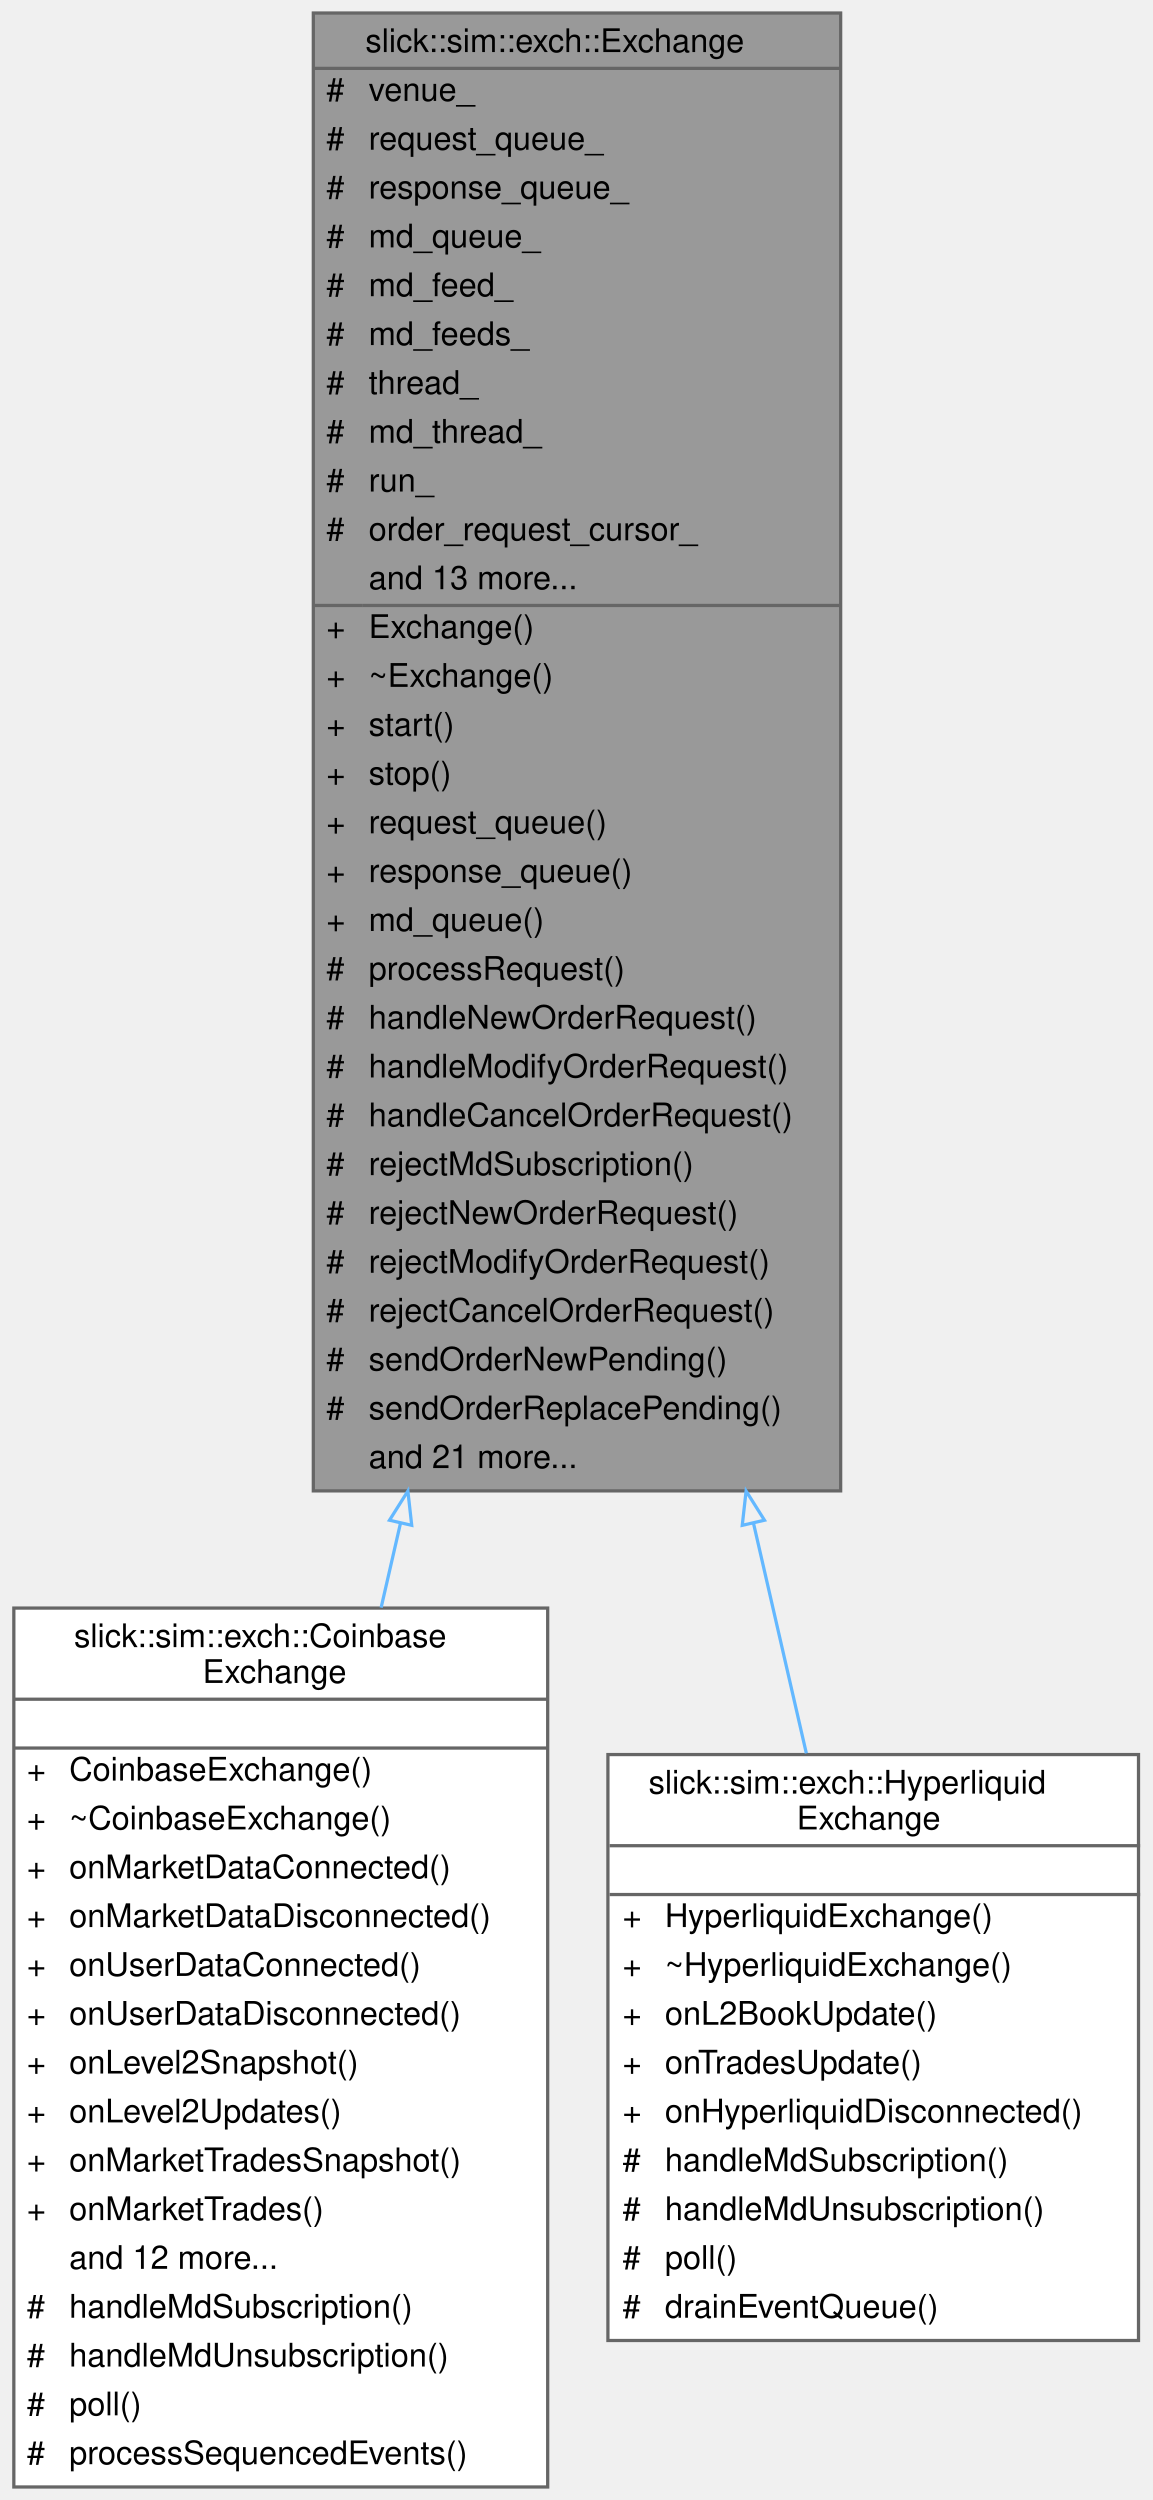
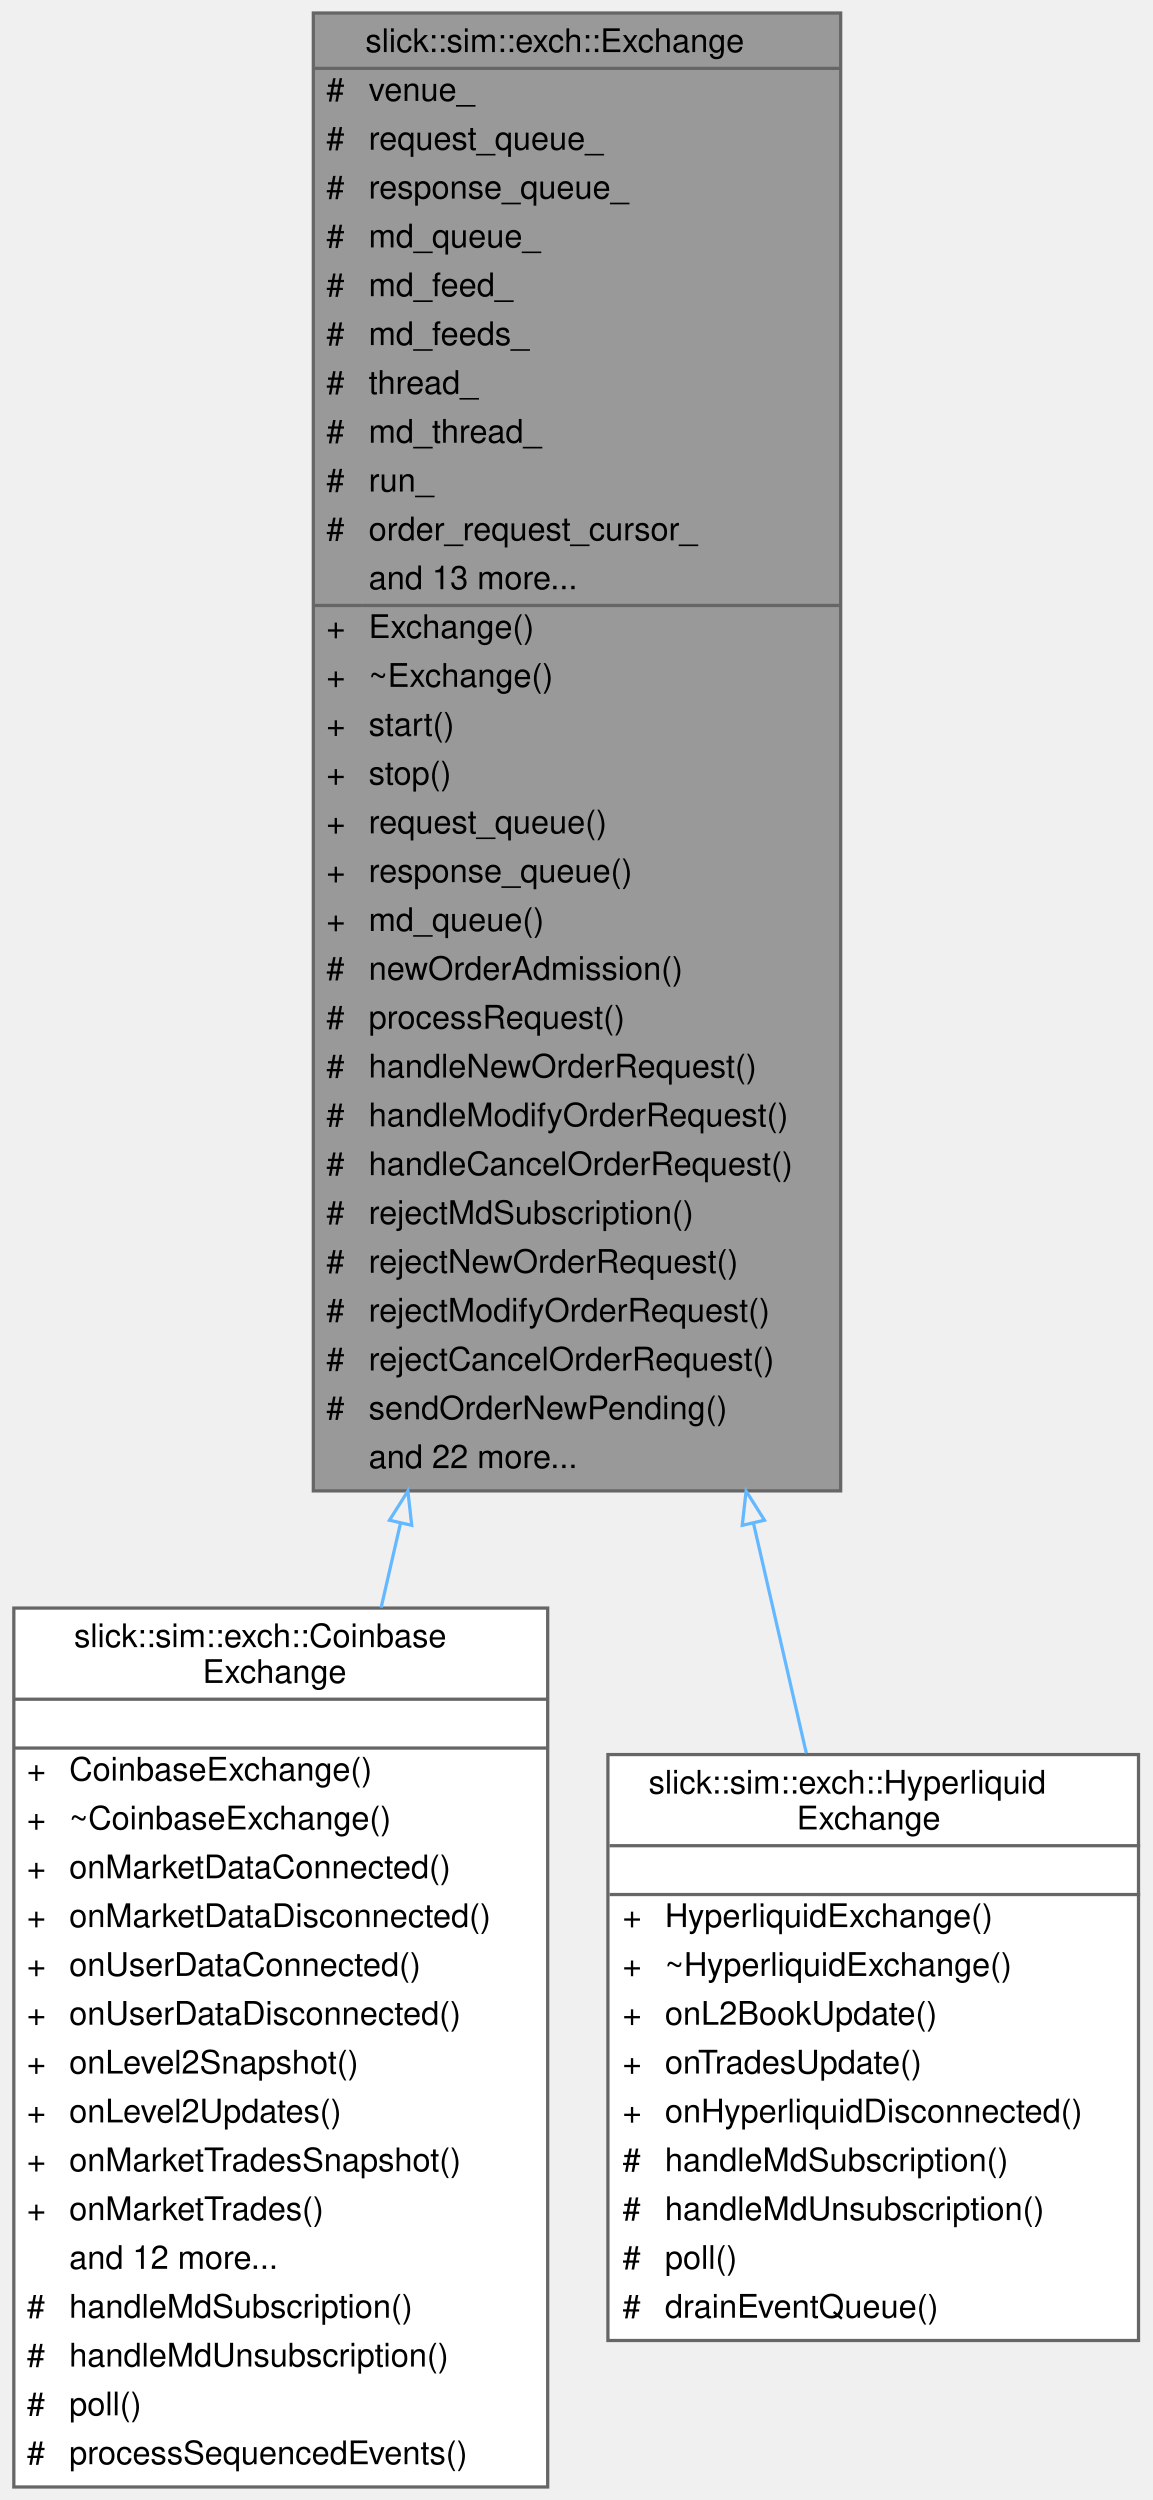
<svg xmlns="http://www.w3.org/2000/svg" xmlns:xlink="http://www.w3.org/1999/xlink" width="354pt" height="768pt" viewBox="0.00 0.00 353.50 768.00">
  <g id="graph0" class="graph" transform="scale(1 1) rotate(0) translate(4 764)">
    <g id="Node000001" class="node">
      <g id="a_Node000001">
        <a xlink:title=" ">
          <polygon fill="#999999" stroke="transparent" points="254,-760 92,-760 92,-306 254,-306 254,-760" />
          <text text-anchor="start" x="108" y="-748" font-family="Helvetica,sans-Serif" font-size="10.00">slick::sim::exch::Exchange</text>
          <text text-anchor="start" x="96" y="-733" font-family="Helvetica,sans-Serif" font-size="10.00">#</text>
          <text text-anchor="start" x="109" y="-733" font-family="Helvetica,sans-Serif" font-size="10.00">venue_</text>
          <text text-anchor="start" x="96" y="-718" font-family="Helvetica,sans-Serif" font-size="10.00">#</text>
          <text text-anchor="start" x="109" y="-718" font-family="Helvetica,sans-Serif" font-size="10.00">request_queue_</text>
          <text text-anchor="start" x="96" y="-703" font-family="Helvetica,sans-Serif" font-size="10.00">#</text>
          <text text-anchor="start" x="109" y="-703" font-family="Helvetica,sans-Serif" font-size="10.00">response_queue_</text>
          <text text-anchor="start" x="96" y="-688" font-family="Helvetica,sans-Serif" font-size="10.00">#</text>
          <text text-anchor="start" x="109" y="-688" font-family="Helvetica,sans-Serif" font-size="10.00">md_queue_</text>
          <text text-anchor="start" x="96" y="-673" font-family="Helvetica,sans-Serif" font-size="10.00">#</text>
          <text text-anchor="start" x="109" y="-673" font-family="Helvetica,sans-Serif" font-size="10.00">md_feed_</text>
          <text text-anchor="start" x="96" y="-658" font-family="Helvetica,sans-Serif" font-size="10.00">#</text>
          <text text-anchor="start" x="109" y="-658" font-family="Helvetica,sans-Serif" font-size="10.00">md_feeds_</text>
          <text text-anchor="start" x="96" y="-643" font-family="Helvetica,sans-Serif" font-size="10.00">#</text>
          <text text-anchor="start" x="109" y="-643" font-family="Helvetica,sans-Serif" font-size="10.00">thread_</text>
          <text text-anchor="start" x="96" y="-628" font-family="Helvetica,sans-Serif" font-size="10.00">#</text>
          <text text-anchor="start" x="109" y="-628" font-family="Helvetica,sans-Serif" font-size="10.00">md_thread_</text>
          <text text-anchor="start" x="96" y="-613" font-family="Helvetica,sans-Serif" font-size="10.00">#</text>
          <text text-anchor="start" x="109" y="-613" font-family="Helvetica,sans-Serif" font-size="10.00">run_</text>
          <text text-anchor="start" x="96" y="-598" font-family="Helvetica,sans-Serif" font-size="10.00">#</text>
          <text text-anchor="start" x="109" y="-598" font-family="Helvetica,sans-Serif" font-size="10.00">order_request_cursor_</text>
          <text text-anchor="start" x="109" y="-583" font-family="Helvetica,sans-Serif" font-size="10.00">and 13 more...</text>
          <text text-anchor="start" x="96" y="-568" font-family="Helvetica,sans-Serif" font-size="10.00">+</text>
          <text text-anchor="start" x="109" y="-568" font-family="Helvetica,sans-Serif" font-size="10.00">Exchange()</text>
          <text text-anchor="start" x="96" y="-553" font-family="Helvetica,sans-Serif" font-size="10.00">+</text>
          <text text-anchor="start" x="109" y="-553" font-family="Helvetica,sans-Serif" font-size="10.00">~Exchange()</text>
          <text text-anchor="start" x="96" y="-538" font-family="Helvetica,sans-Serif" font-size="10.00">+</text>
          <text text-anchor="start" x="109" y="-538" font-family="Helvetica,sans-Serif" font-size="10.00">start()</text>
          <text text-anchor="start" x="96" y="-523" font-family="Helvetica,sans-Serif" font-size="10.00">+</text>
          <text text-anchor="start" x="109" y="-523" font-family="Helvetica,sans-Serif" font-size="10.00">stop()</text>
          <text text-anchor="start" x="96" y="-508" font-family="Helvetica,sans-Serif" font-size="10.00">+</text>
          <text text-anchor="start" x="109" y="-508" font-family="Helvetica,sans-Serif" font-size="10.00">request_queue()</text>
          <text text-anchor="start" x="96" y="-493" font-family="Helvetica,sans-Serif" font-size="10.00">+</text>
          <text text-anchor="start" x="109" y="-493" font-family="Helvetica,sans-Serif" font-size="10.00">response_queue()</text>
          <text text-anchor="start" x="96" y="-478" font-family="Helvetica,sans-Serif" font-size="10.00">+</text>
          <text text-anchor="start" x="109" y="-478" font-family="Helvetica,sans-Serif" font-size="10.00">md_queue()</text>
          <text text-anchor="start" x="96" y="-463" font-family="Helvetica,sans-Serif" font-size="10.00">#</text>
-           <text text-anchor="start" x="109" y="-463" font-family="Helvetica,sans-Serif" font-size="10.00">processRequest()</text>
+           <text text-anchor="start" x="109" y="-463" font-family="Helvetica,sans-Serif" font-size="10.00">newOrderAdmission()</text>
          <text text-anchor="start" x="96" y="-448" font-family="Helvetica,sans-Serif" font-size="10.00">#</text>
-           <text text-anchor="start" x="109" y="-448" font-family="Helvetica,sans-Serif" font-size="10.00">handleNewOrderRequest()</text>
+           <text text-anchor="start" x="109" y="-448" font-family="Helvetica,sans-Serif" font-size="10.00">processRequest()</text>
          <text text-anchor="start" x="96" y="-433" font-family="Helvetica,sans-Serif" font-size="10.00">#</text>
-           <text text-anchor="start" x="109" y="-433" font-family="Helvetica,sans-Serif" font-size="10.00">handleModifyOrderRequest()</text>
+           <text text-anchor="start" x="109" y="-433" font-family="Helvetica,sans-Serif" font-size="10.00">handleNewOrderRequest()</text>
          <text text-anchor="start" x="96" y="-418" font-family="Helvetica,sans-Serif" font-size="10.00">#</text>
-           <text text-anchor="start" x="109" y="-418" font-family="Helvetica,sans-Serif" font-size="10.00">handleCancelOrderRequest()</text>
+           <text text-anchor="start" x="109" y="-418" font-family="Helvetica,sans-Serif" font-size="10.00">handleModifyOrderRequest()</text>
          <text text-anchor="start" x="96" y="-403" font-family="Helvetica,sans-Serif" font-size="10.00">#</text>
-           <text text-anchor="start" x="109" y="-403" font-family="Helvetica,sans-Serif" font-size="10.00">rejectMdSubscription()</text>
+           <text text-anchor="start" x="109" y="-403" font-family="Helvetica,sans-Serif" font-size="10.00">handleCancelOrderRequest()</text>
          <text text-anchor="start" x="96" y="-388" font-family="Helvetica,sans-Serif" font-size="10.00">#</text>
-           <text text-anchor="start" x="109" y="-388" font-family="Helvetica,sans-Serif" font-size="10.00">rejectNewOrderRequest()</text>
+           <text text-anchor="start" x="109" y="-388" font-family="Helvetica,sans-Serif" font-size="10.00">rejectMdSubscription()</text>
          <text text-anchor="start" x="96" y="-373" font-family="Helvetica,sans-Serif" font-size="10.00">#</text>
-           <text text-anchor="start" x="109" y="-373" font-family="Helvetica,sans-Serif" font-size="10.00">rejectModifyOrderRequest()</text>
+           <text text-anchor="start" x="109" y="-373" font-family="Helvetica,sans-Serif" font-size="10.00">rejectNewOrderRequest()</text>
          <text text-anchor="start" x="96" y="-358" font-family="Helvetica,sans-Serif" font-size="10.00">#</text>
-           <text text-anchor="start" x="109" y="-358" font-family="Helvetica,sans-Serif" font-size="10.00">rejectCancelOrderRequest()</text>
+           <text text-anchor="start" x="109" y="-358" font-family="Helvetica,sans-Serif" font-size="10.00">rejectModifyOrderRequest()</text>
          <text text-anchor="start" x="96" y="-343" font-family="Helvetica,sans-Serif" font-size="10.00">#</text>
-           <text text-anchor="start" x="109" y="-343" font-family="Helvetica,sans-Serif" font-size="10.00">sendOrderNewPending()</text>
+           <text text-anchor="start" x="109" y="-343" font-family="Helvetica,sans-Serif" font-size="10.00">rejectCancelOrderRequest()</text>
          <text text-anchor="start" x="96" y="-328" font-family="Helvetica,sans-Serif" font-size="10.00">#</text>
-           <text text-anchor="start" x="109" y="-328" font-family="Helvetica,sans-Serif" font-size="10.00">sendOrderReplacePending()</text>
-           <text text-anchor="start" x="109" y="-313" font-family="Helvetica,sans-Serif" font-size="10.00">and 21 more...</text>
+           <text text-anchor="start" x="109" y="-328" font-family="Helvetica,sans-Serif" font-size="10.00">sendOrderNewPending()</text>
+           <text text-anchor="start" x="109" y="-313" font-family="Helvetica,sans-Serif" font-size="10.00">and 22 more...</text>
          <polygon fill="#666666" stroke="#666666" points="92,-743 92,-743 254,-743 254,-743 92,-743" />
          <polygon fill="#666666" stroke="#666666" points="92,-578 92,-578 107,-578 107,-578 92,-578" />
          <polygon fill="#666666" stroke="#666666" points="107,-578 107,-578 254,-578 254,-578 107,-578" />
          <polygon fill="none" stroke="#666666" points="92,-306 92,-760 254,-760 254,-306 92,-306" />
        </a>
      </g>
    </g>
    <g id="Node000002" class="node">
      <g id="a_Node000002">
        <a xlink:href="classslick_1_1sim_1_1exch_1_1CoinbaseExchange.html" target="_top" xlink:title=" ">
          <polygon fill="white" stroke="transparent" points="164,-270 0,-270 0,0 164,0 164,-270" />
          <text text-anchor="start" x="18.5" y="-258" font-family="Helvetica,sans-Serif" font-size="10.00">slick::sim::exch::Coinbase</text>
          <text text-anchor="start" x="58" y="-247" font-family="Helvetica,sans-Serif" font-size="10.00">Exchange</text>
          <text text-anchor="start" x="80" y="-232" font-family="Helvetica,sans-Serif" font-size="10.00"> </text>
          <text text-anchor="start" x="4" y="-217" font-family="Helvetica,sans-Serif" font-size="10.00">+</text>
          <text text-anchor="start" x="17" y="-217" font-family="Helvetica,sans-Serif" font-size="10.00">CoinbaseExchange()</text>
          <text text-anchor="start" x="4" y="-202" font-family="Helvetica,sans-Serif" font-size="10.00">+</text>
          <text text-anchor="start" x="17" y="-202" font-family="Helvetica,sans-Serif" font-size="10.00">~CoinbaseExchange()</text>
          <text text-anchor="start" x="4" y="-187" font-family="Helvetica,sans-Serif" font-size="10.00">+</text>
          <text text-anchor="start" x="17" y="-187" font-family="Helvetica,sans-Serif" font-size="10.00">onMarketDataConnected()</text>
          <text text-anchor="start" x="4" y="-172" font-family="Helvetica,sans-Serif" font-size="10.00">+</text>
          <text text-anchor="start" x="17" y="-172" font-family="Helvetica,sans-Serif" font-size="10.00">onMarketDataDisconnected()</text>
          <text text-anchor="start" x="4" y="-157" font-family="Helvetica,sans-Serif" font-size="10.00">+</text>
          <text text-anchor="start" x="17" y="-157" font-family="Helvetica,sans-Serif" font-size="10.00">onUserDataConnected()</text>
          <text text-anchor="start" x="4" y="-142" font-family="Helvetica,sans-Serif" font-size="10.00">+</text>
          <text text-anchor="start" x="17" y="-142" font-family="Helvetica,sans-Serif" font-size="10.00">onUserDataDisconnected()</text>
          <text text-anchor="start" x="4" y="-127" font-family="Helvetica,sans-Serif" font-size="10.00">+</text>
          <text text-anchor="start" x="17" y="-127" font-family="Helvetica,sans-Serif" font-size="10.00">onLevel2Snapshot()</text>
          <text text-anchor="start" x="4" y="-112" font-family="Helvetica,sans-Serif" font-size="10.00">+</text>
          <text text-anchor="start" x="17" y="-112" font-family="Helvetica,sans-Serif" font-size="10.00">onLevel2Updates()</text>
          <text text-anchor="start" x="4" y="-97" font-family="Helvetica,sans-Serif" font-size="10.00">+</text>
          <text text-anchor="start" x="17" y="-97" font-family="Helvetica,sans-Serif" font-size="10.00">onMarketTradesSnapshot()</text>
          <text text-anchor="start" x="4" y="-82" font-family="Helvetica,sans-Serif" font-size="10.00">+</text>
          <text text-anchor="start" x="17" y="-82" font-family="Helvetica,sans-Serif" font-size="10.00">onMarketTrades()</text>
          <text text-anchor="start" x="17" y="-67" font-family="Helvetica,sans-Serif" font-size="10.00">and 12 more...</text>
          <text text-anchor="start" x="4" y="-52" font-family="Helvetica,sans-Serif" font-size="10.00">#</text>
          <text text-anchor="start" x="17" y="-52" font-family="Helvetica,sans-Serif" font-size="10.00">handleMdSubscription()</text>
          <text text-anchor="start" x="4" y="-37" font-family="Helvetica,sans-Serif" font-size="10.00">#</text>
          <text text-anchor="start" x="17" y="-37" font-family="Helvetica,sans-Serif" font-size="10.00">handleMdUnsubscription()</text>
          <text text-anchor="start" x="4" y="-22" font-family="Helvetica,sans-Serif" font-size="10.00">#</text>
          <text text-anchor="start" x="17" y="-22" font-family="Helvetica,sans-Serif" font-size="10.00">poll()</text>
          <text text-anchor="start" x="4" y="-7" font-family="Helvetica,sans-Serif" font-size="10.00">#</text>
          <text text-anchor="start" x="17" y="-7" font-family="Helvetica,sans-Serif" font-size="10.00">processSequencedEvents()</text>
          <polygon fill="#666666" stroke="#666666" points="0,-242 0,-242 164,-242 164,-242 0,-242" />
          <polygon fill="#666666" stroke="#666666" points="0,-227 0,-227 164,-227 164,-227 0,-227" />
          <polygon fill="none" stroke="#666666" points="0,0 0,-270 164,-270 164,0 0,0" />
        </a>
      </g>
    </g>
    <g id="edge1_Node000001_Node000002" class="edge">
      <g id="a_edge1_Node000001_Node000002">
        <a xlink:title=" ">
          <path fill="none" stroke="#63b8ff" d="M118.77,-296.03C116.76,-287.27 114.77,-278.62 112.83,-270.14" />
          <polygon fill="none" stroke="#63b8ff" points="115.4,-296.99 121.05,-305.95 122.23,-295.42 115.4,-296.99" />
        </a>
      </g>
    </g>
    <g id="Node000003" class="node">
      <g id="a_Node000003">
        <a xlink:href="classslick_1_1sim_1_1exch_1_1HyperliquidExchange.html" target="_top" xlink:title=" ">
          <polygon fill="white" stroke="transparent" points="345.5,-225 182.5,-225 182.5,-45 345.5,-45 345.5,-225" />
          <text text-anchor="start" x="195" y="-213" font-family="Helvetica,sans-Serif" font-size="10.00">slick::sim::exch::Hyperliquid</text>
          <text text-anchor="start" x="240.5" y="-202" font-family="Helvetica,sans-Serif" font-size="10.00">Exchange</text>
          <text text-anchor="start" x="262.5" y="-187" font-family="Helvetica,sans-Serif" font-size="10.00"> </text>
          <text text-anchor="start" x="187" y="-172" font-family="Helvetica,sans-Serif" font-size="10.00">+</text>
          <text text-anchor="start" x="200" y="-172" font-family="Helvetica,sans-Serif" font-size="10.00">HyperliquidExchange()</text>
          <text text-anchor="start" x="187" y="-157" font-family="Helvetica,sans-Serif" font-size="10.00">+</text>
          <text text-anchor="start" x="200" y="-157" font-family="Helvetica,sans-Serif" font-size="10.00">~HyperliquidExchange()</text>
          <text text-anchor="start" x="187" y="-142" font-family="Helvetica,sans-Serif" font-size="10.00">+</text>
          <text text-anchor="start" x="200" y="-142" font-family="Helvetica,sans-Serif" font-size="10.00">onL2BookUpdate()</text>
          <text text-anchor="start" x="187" y="-127" font-family="Helvetica,sans-Serif" font-size="10.00">+</text>
          <text text-anchor="start" x="200" y="-127" font-family="Helvetica,sans-Serif" font-size="10.00">onTradesUpdate()</text>
          <text text-anchor="start" x="187" y="-112" font-family="Helvetica,sans-Serif" font-size="10.00">+</text>
          <text text-anchor="start" x="200" y="-112" font-family="Helvetica,sans-Serif" font-size="10.00">onHyperliquidDisconnected()</text>
          <text text-anchor="start" x="187" y="-97" font-family="Helvetica,sans-Serif" font-size="10.00">#</text>
          <text text-anchor="start" x="200" y="-97" font-family="Helvetica,sans-Serif" font-size="10.00">handleMdSubscription()</text>
          <text text-anchor="start" x="187" y="-82" font-family="Helvetica,sans-Serif" font-size="10.00">#</text>
          <text text-anchor="start" x="200" y="-82" font-family="Helvetica,sans-Serif" font-size="10.00">handleMdUnsubscription()</text>
          <text text-anchor="start" x="187" y="-67" font-family="Helvetica,sans-Serif" font-size="10.00">#</text>
          <text text-anchor="start" x="200" y="-67" font-family="Helvetica,sans-Serif" font-size="10.00">poll()</text>
          <text text-anchor="start" x="187" y="-52" font-family="Helvetica,sans-Serif" font-size="10.00">#</text>
          <text text-anchor="start" x="200" y="-52" font-family="Helvetica,sans-Serif" font-size="10.00">drainEventQueue()</text>
          <polygon fill="#666666" stroke="#666666" points="183,-197 183,-197 346,-197 346,-197 183,-197" />
          <polygon fill="#666666" stroke="#666666" points="183,-182 183,-182 346,-182 346,-182 183,-182" />
          <polygon fill="none" stroke="#666666" points="182.5,-45 182.5,-225 345.5,-225 345.5,-45 182.5,-45" />
        </a>
      </g>
    </g>
    <g id="edge2_Node000001_Node000003" class="edge">
      <g id="a_edge2_Node000001_Node000003">
        <a xlink:title=" ">
          <path fill="none" stroke="#63b8ff" d="M227.24,-295.98C232.96,-271.06 238.5,-246.97 243.46,-225.38" />
          <polygon fill="none" stroke="#63b8ff" points="223.77,-295.42 224.95,-305.95 230.6,-296.99 223.77,-295.42" />
        </a>
      </g>
    </g>
  </g>
</svg>
